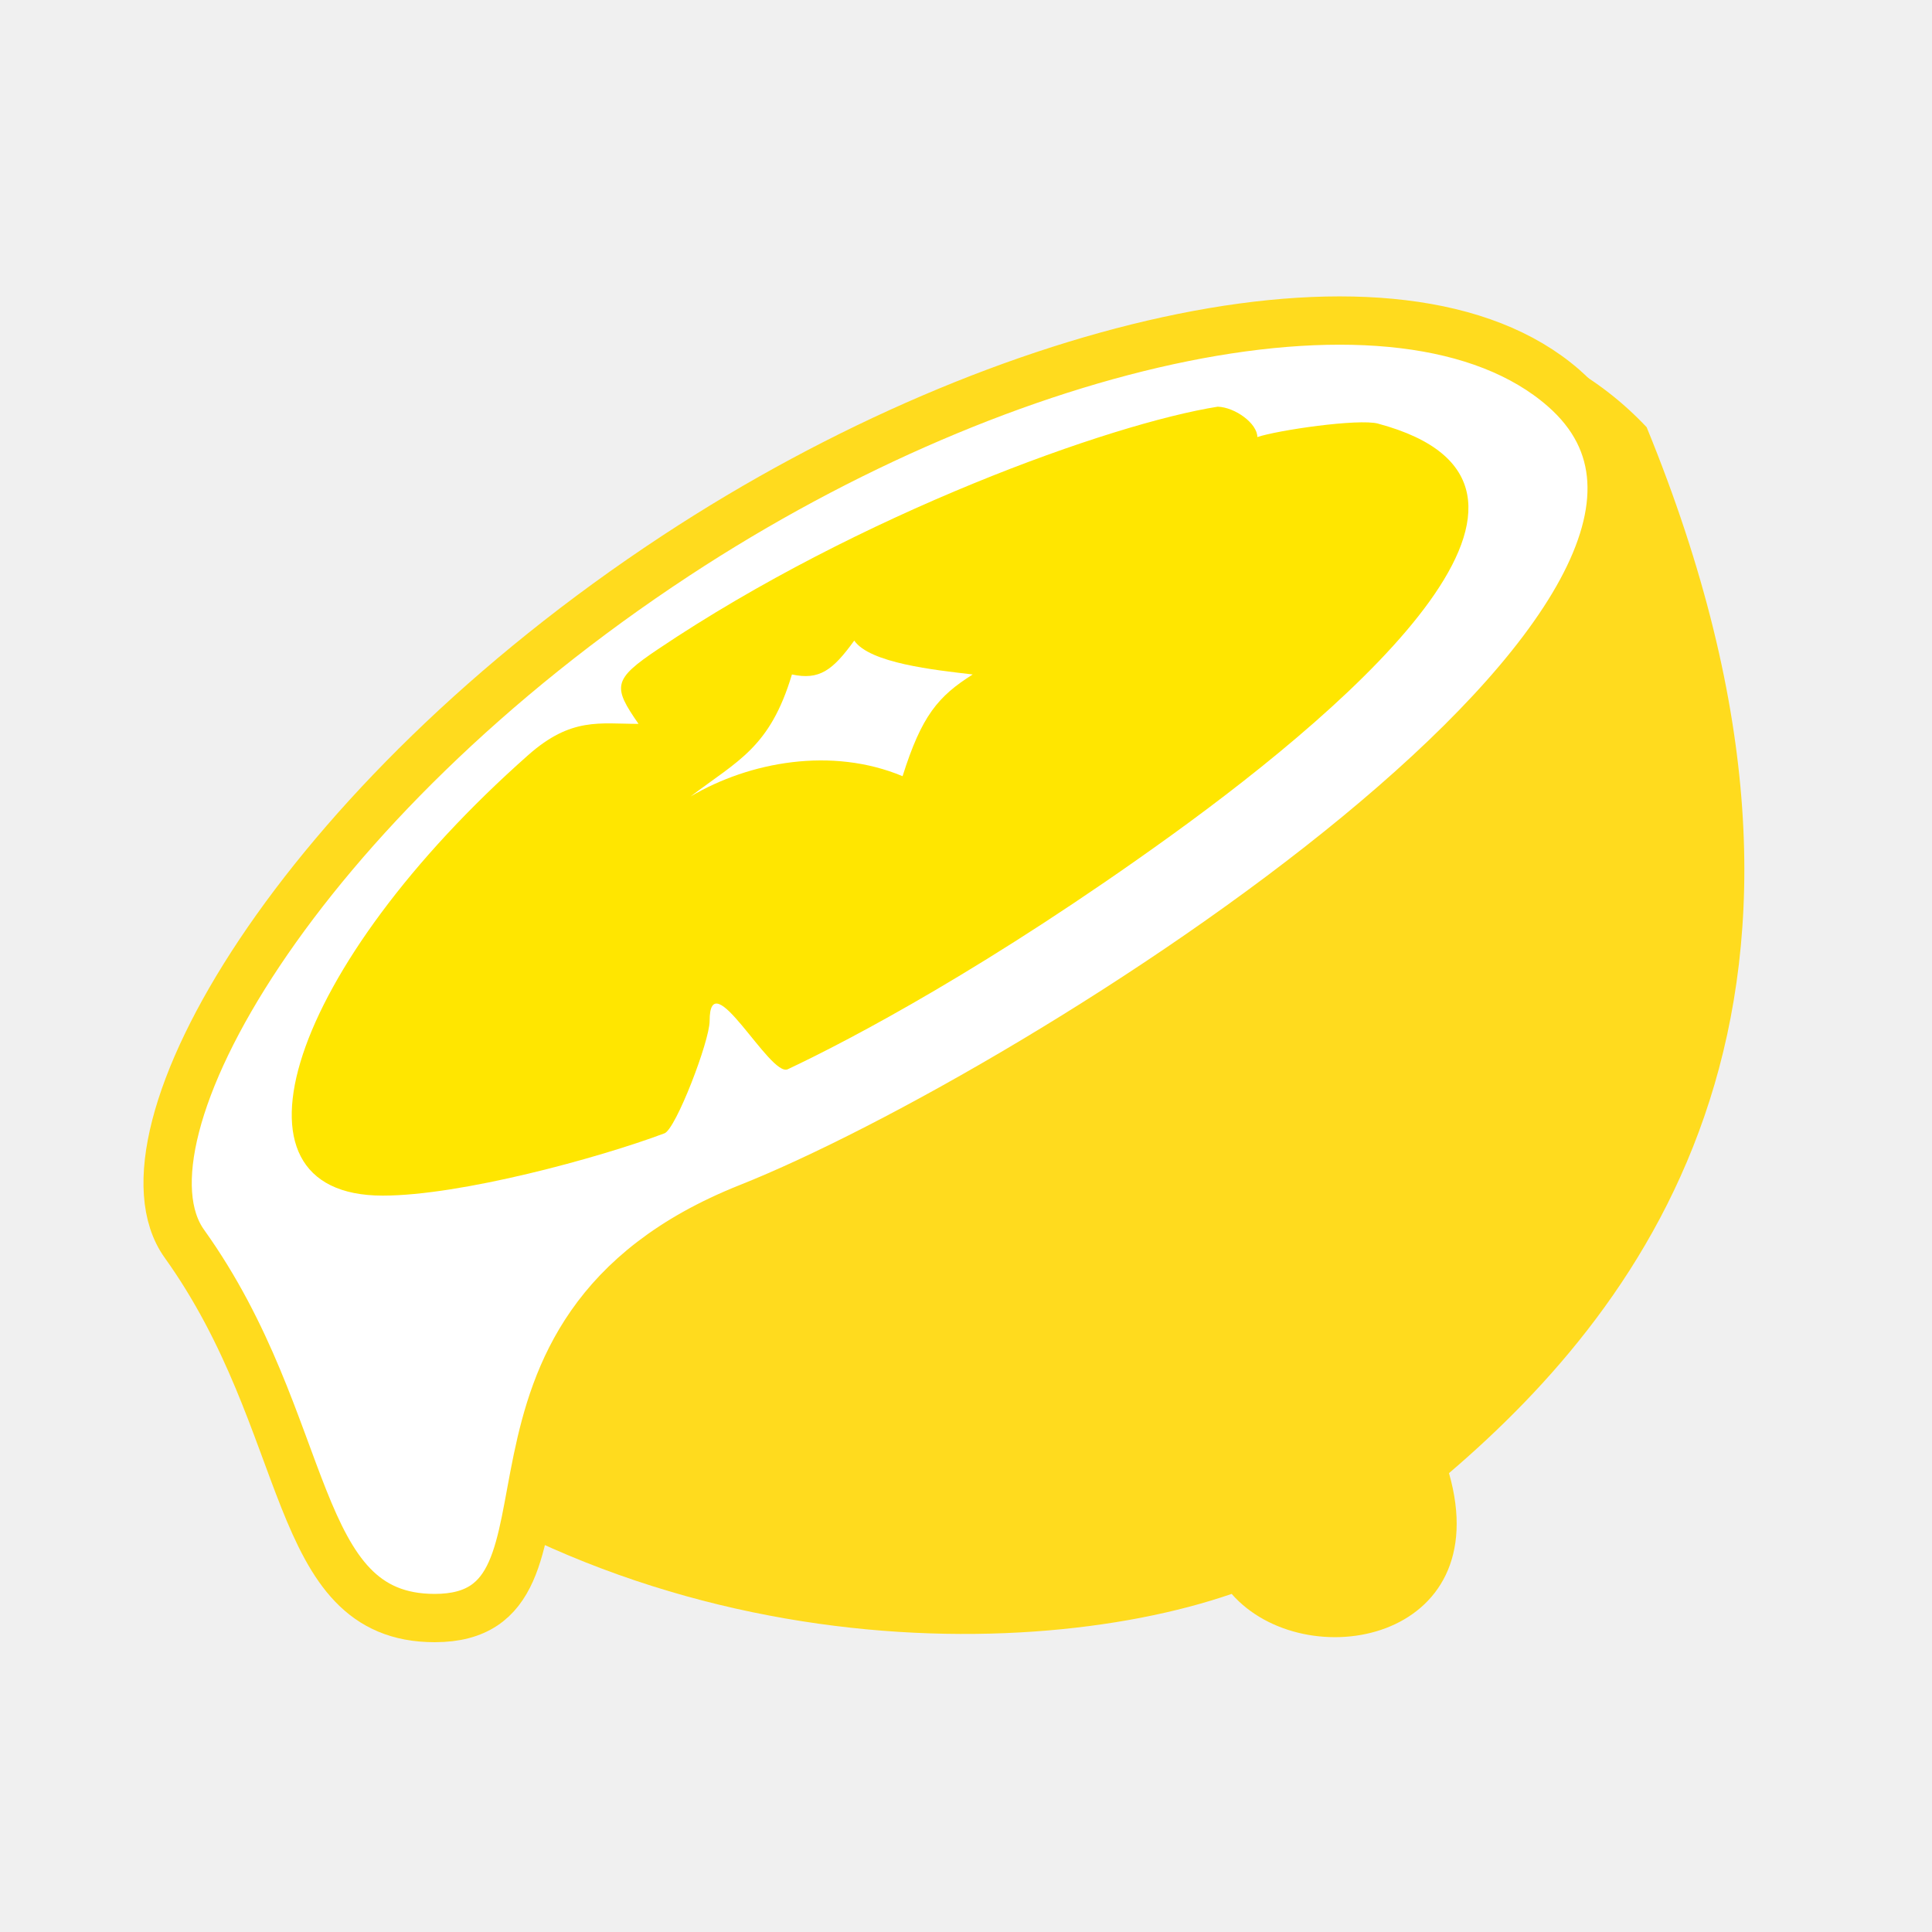
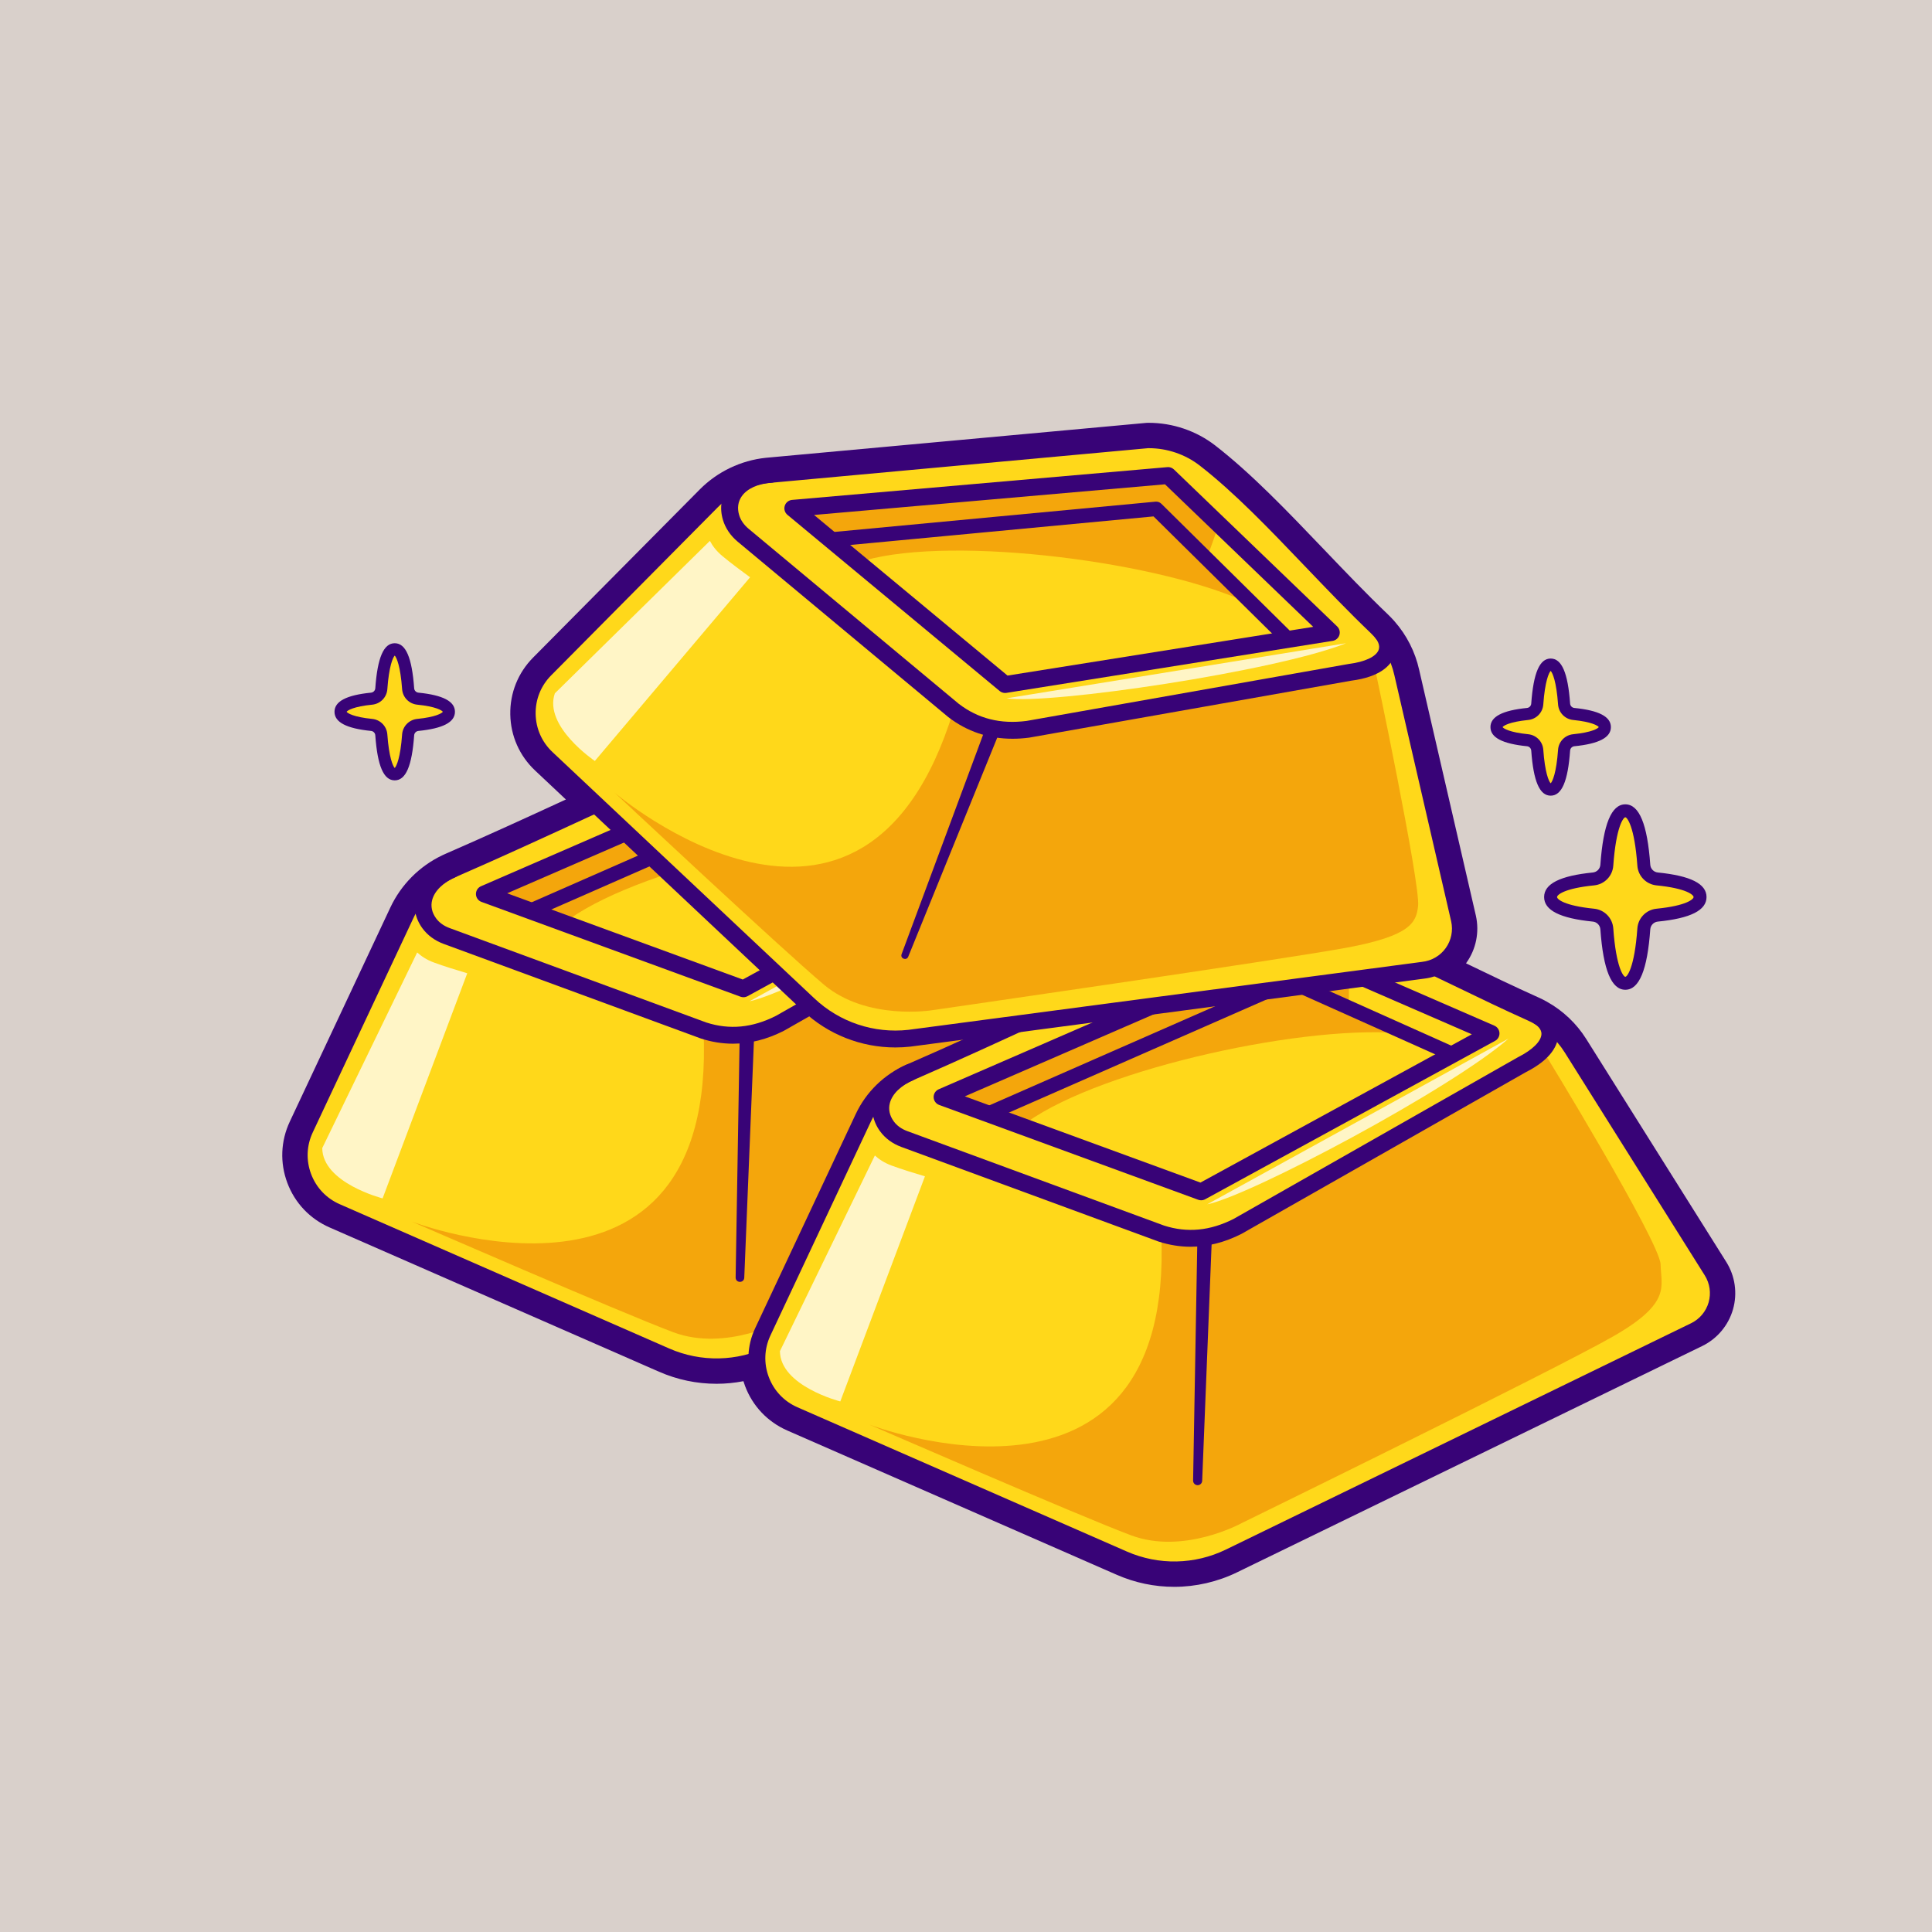
- <svg xmlns="http://www.w3.org/2000/svg" width="40" height="40" fill="none">
-   <path d="M34.092 8.845C38.929 20.652 34.092 27 30 30.5c1 3.5-2.986 4.222-4.5 2.5-4.457 1.537-13.512 1.487-20-5C2 24.5 4.73 16.714 14 11.5c8-4.5 16-7 20.092-2.655Z" fill="#FFDB1E" />
-   <path d="M14 11.5c6.848-4.497 15.025-6.38 18.368-3.47C37.5 12.5 21.5 22.612 15.5 25c-6.5 2.587-3 8.5-6.5 8.5-3 0-2.5-4-5.183-7.75C2.232 23.535 6.16 16.648 14 11.5Z" fill="#fff" stroke="#FFDB1E" />
-   <path d="M28.535 8.772c4.645 1.25-.365 5.695-4.303 8.536-3.732 2.692-6.606 4.21-7.923 4.83-.366.173-1.617-2.252-1.617-1 0 .417-.7 2.238-.934 2.326-1.365.512-4.223 1.29-5.835 1.29-3.491 0-1.923-4.754 3.014-9.122.892-.789 1.478-.645 2.283-.645-.537-.773-.534-.917.403-1.546C17.79 10.64 23 8.77 25.212 8.42c.366.014.82.35.82.629.41-.14 2.095-.388 2.503-.278Z" fill="#FFE600" />
-   <path d="M14.297 16.49c.985-.747 1.644-1.01 2.099-2.526.566.121.841-.08 1.29-.701.324.466 1.657.608 2.453.701-.715.451-1.057.852-1.452 2.106-1.464-.611-3.167-.302-4.39.42Z" fill="#fff" />
+ <svg xmlns="http://www.w3.org/2000/svg" version="1.1" id="Layer_1" x="0px" y="0px" viewBox="0 0 4000 4000" style="enable-background:new 0 0 4000 4000;" xml:space="preserve">
+   <g>
+     <g>
+       <rect style="fill:#D9D0CB;" width="4000" height="4000" />
+     </g>
+     <g>
+       <g>
+         <g>
+           <path style="fill:#FFD81A;" d="M696.375,2509.222l682.056,298.693c70.365,30.815,150.706,29.206,219.781-4.4l963.128-468.582      c46.366-22.558,62.9-80.366,35.473-124.029l-289.922-461.556c-20.054-31.927-49.125-57.246-83.536-72.652      c-152.958-68.483-300.979-150.8-440.081-196.629c-40.724-13.417-84.791-12.478-125.024,2.347      c-218.572,80.538-464.792,205.527-721.667,317.298c-42.543,18.511-76.917,51.901-96.64,93.896l-208.265,443.455      C600.976,2402.432,630.221,2480.252,696.375,2509.222z" />
+         </g>
+         <g style="opacity:0.75;">
+           <path style="fill:#FFFFFF;" d="M967.392,2015.068l-175.25,466.05c0,0-124.45-31.75-124.95-104.15l196.55-405.05      c8.1,7.55,19.4,15.3,35,21C918.642,2000.218,944.892,2008.418,967.392,2015.068z" />
+         </g>
+         <g>
+           <path style="fill:#F4A60C;" d="M1845.171,1666.089v-74.797l-122.28-53.159c0,0-714.179,310.204-712.601,309.519      c1.578-0.686,169.129,54.784,169.129,54.784c156.691-111.399,586.612-205.289,786.839-182.152L1845.171,1666.089z" />
+         </g>
+         <g>
+           <path style="fill:#F4A60C;" d="M2245.911,1753.673c0.744-0.788,243.839,398.432,244.583,443.804      c0.744,45.372,23.058,78.843-95.207,147.273c-118.265,68.43-772.066,388.264-772.066,388.264s-119.752,66.198-229.091,25.289      c-109.339-40.909-541.488-229.091-541.488-229.091s632.27,242.084,603.967-395.702c0,0,56.777,31.983,122.975,3.967      c66.198-28.017,94.821-52.745,94.821-52.745L2245.911,1753.673z" />
+         </g>
+         <g>
+           <path style="fill:#380377;" d="M1483.573,2847.469c-38.14,0-76.313-7.822-112.163-23.521l-682.056-298.696      c-36.358-15.918-64.067-45.146-78.032-82.3c-13.96-37.153-12.358-77.397,4.512-113.325l208.267-443.462      c21.543-45.874,59.014-82.275,105.498-102.5c93.272-40.586,185.63-83.14,274.946-124.297      c158.364-72.974,307.944-141.895,447.651-193.374c43.926-16.177,92.417-17.08,136.553-2.549      c93.574,30.83,189.092,76.992,290.225,125.864c49.404,23.877,100.493,48.564,151.528,71.416      c37.671,16.865,69.209,44.292,91.206,79.317L2611.63,2201.6c15.713,25.01,20.063,55.644,11.943,84.048      c-8.125,28.399-28.018,52.1-54.58,65.024l-963.125,468.579C1567.245,2838.04,1525.429,2847.469,1483.573,2847.469z       M1724.291,1488.152c-20.322,0-40.684,3.569-59.995,10.684c-138.413,51.001-287.383,119.644-445.103,192.319      c-89.482,41.23-182.012,83.867-275.63,124.6c-38.682,16.831-69.858,47.119-87.783,85.293l-208.267,443.457      c-12.822,27.305-14.038,57.896-3.428,86.133c10.615,28.237,31.675,50.454,59.312,62.554l0,0l682.056,298.696      c65.771,28.804,140.532,27.3,205.103-4.112l963.125-468.579c17.637-8.579,30.85-24.316,36.24-43.174      c5.396-18.857,2.505-39.199-7.93-55.81l-289.922-461.558c-18.306-29.141-44.536-51.958-75.869-65.986      c-51.499-23.057-102.822-47.861-152.456-71.846c-100.059-48.354-194.57-94.028-285.952-124.136      C1760.512,1490.994,1742.416,1488.152,1724.291,1488.152z" />
+         </g>
+         <g>
+           <path style="fill:#380377;" d="M1517.621,2160.862c-22.207,0-44.37-3.565-66.406-10.708c-0.215-0.069-0.43-0.142-0.645-0.22      L918.52,1954.222c-18.247-6.714-33.467-17.92-44.023-32.402c-14.976-20.557-19.736-44.712-13.413-68.008      c7.993-29.458,32.324-54.37,68.506-70.142c8.843-3.887,19.16,0.186,23.032,9.048c3.862,8.857-0.186,19.17-9.048,23.032      c-25.874,11.284-43.628,28.496-48.711,47.227c-3.54,13.037-0.801,26.26,7.92,38.232c6.465,8.872,16.089,15.845,27.822,20.161      l531.724,195.596c48.13,15.513,95.298,11.015,144.17-13.745l588.237-334.507c0.249-0.146,0.503-0.278,0.762-0.41      c29.771-15.044,47.832-32.896,48.315-47.749c0.356-10.859-9.751-18.472-15.806-22.046c-8.325-4.912-11.094-15.644-6.182-23.965      c4.922-8.33,15.664-11.084,23.965-6.182c21.665,12.783,33.696,32.222,33.008,53.33c-0.664,20.239-12.856,50.112-67.129,77.651      l-588.228,334.502c-0.239,0.137-0.478,0.263-0.723,0.39C1587.836,2151.975,1552.675,2160.862,1517.621,2160.862z" />
+         </g>
+         <g>
+           <path style="fill:#380377;" d="M1539.228,2064.661c-2.031,0-4.067-0.352-6.016-1.064l-536.338-196.294      c-6.719-2.461-11.265-8.765-11.475-15.918c-0.215-7.158,3.955-13.716,10.518-16.567l720-312.734      c4.463-1.934,9.507-1.929,13.95,0l416.528,181.079c6.128,2.666,10.205,8.589,10.503,15.264      c0.303,6.675-3.223,12.939-9.087,16.143l-600.19,327.949C1545.019,2063.938,1542.128,2064.661,1539.228,2064.661z       M1050.014,1849.48l487.783,178.521l561.846-306.997l-376.758-163.789L1050.014,1849.48z" />
+         </g>
+         <g>
+           <path style="fill:#380377;" d="M1098.051,1900.672c-5.772,0-11.275-3.35-13.745-8.975c-3.33-7.588,0.122-16.436,7.705-19.766      l624.849-274.307c3.877-1.699,8.291-1.689,12.158,0.044l335.054,149.956c7.563,3.384,10.947,12.256,7.563,19.819      c-3.384,7.559-12.231,10.947-19.819,7.563l-328.984-147.241l-618.76,271.636      C1102.109,1900.262,1100.063,1900.672,1098.051,1900.672z" />
+         </g>
+         <g>
+           <path style="fill:#380377;" d="M1561.474,2141.609l-20.562,503.892c-0.664,11.401-17.748,11.328-17.861-0.513      c0,0,8.432-504.238,8.432-504.238C1532.407,2120.839,1561.609,2121.425,1561.474,2141.609L1561.474,2141.609z" />
+         </g>
+         <g style="opacity:0.75;">
+           <path style="fill:#FFFFFF;" d="M1551.817,2073.014c88.848-17.564,506.125-239.504,623.802-343.141L1551.817,2073.014z" />
+         </g>
+       </g>
+       <g>
+         <g>
+           <path style="fill:#FFD81A;" d="M1643.971,2929.618l682.056,298.694c70.365,30.815,150.706,29.206,219.781-4.4l963.127-468.582      c46.366-22.558,62.9-80.366,35.473-124.029l-289.922-461.556c-20.054-31.927-49.125-57.246-83.536-72.652      c-152.958-68.483-300.979-150.8-440.081-196.63c-40.724-13.417-84.791-12.478-125.024,2.347      c-218.572,80.538-464.792,205.527-721.667,317.297c-42.543,18.511-76.917,51.902-96.64,93.896l-208.265,443.455      C1548.573,2822.828,1577.818,2900.648,1643.971,2929.618z" />
+         </g>
+         <g style="opacity:0.75;">
+           <path style="fill:#FFFFFF;" d="M1914.988,2435.464l-175.25,466.05c0,0-124.45-31.75-124.95-104.15l196.55-405.05      c8.1,7.55,19.4,15.3,35,21C1866.238,2420.614,1892.488,2428.814,1914.988,2435.464z" />
+         </g>
+         <g>
+           <path style="fill:#F4A60C;" d="M2792.768,2086.485v-74.797l-122.28-53.159c0,0-714.179,310.205-712.601,309.519      c1.578-0.685,169.129,54.784,169.129,54.784c156.691-111.399,586.612-205.289,786.839-182.152L2792.768,2086.485z" />
+         </g>
+         <g>
+           <path style="fill:#F4A60C;" d="M3193.508,2174.069c0.744-0.789,243.84,398.432,244.583,443.804      c0.744,45.372,23.058,78.843-95.207,147.273c-118.264,68.43-772.066,388.264-772.066,388.264s-119.752,66.198-229.091,25.289      c-109.339-40.909-541.488-229.091-541.488-229.091s632.27,242.084,603.967-395.702c0,0,56.777,31.983,122.975,3.967      c66.198-28.016,94.821-52.745,94.821-52.745L3193.508,2174.069z" />
+         </g>
+         <g>
+           <path style="fill:#380377;" d="M2431.171,3267.864c-38.145,0.005-76.313-7.822-112.163-23.521l-682.061-298.696      c-36.353-15.923-64.063-45.146-78.027-82.3c-13.96-37.153-12.358-77.397,4.512-113.325l208.267-443.462      c21.543-45.874,59.014-82.275,105.498-102.5c93.271-40.586,185.63-83.139,274.946-124.297      c158.364-72.974,307.944-141.894,447.651-193.374c43.926-16.177,92.417-17.085,136.553-2.549      c93.574,30.83,189.092,76.992,290.225,125.864c49.404,23.877,100.493,48.564,151.528,71.416      c37.666,16.86,69.204,44.287,91.206,79.316l289.922,461.558c15.713,25.01,20.063,55.644,11.943,84.048      c-8.125,28.399-28.018,52.1-54.58,65.024l-963.125,468.584C2514.843,3258.44,2473.022,3267.864,2431.171,3267.864z       M2671.889,1908.548c-20.322,0-40.684,3.569-59.995,10.684c-138.413,51.001-287.383,119.644-445.103,192.319      c-89.482,41.23-182.012,83.867-275.63,124.6c-38.682,16.831-69.858,47.119-87.783,85.293L1595.112,2764.9      c-12.822,27.304-14.043,57.896-3.428,86.133c10.61,28.237,31.675,50.454,59.307,62.554l682.061,298.696      c65.767,28.799,140.522,27.305,205.103-4.107l963.125-468.584c17.637-8.579,30.85-24.316,36.24-43.174      c5.396-18.857,2.505-39.199-7.93-55.81l-289.922-461.558c-18.306-29.146-44.541-51.963-75.869-65.986      c-51.499-23.056-102.822-47.861-152.456-71.846c-100.059-48.354-194.57-94.028-285.952-124.136      C2708.11,1911.39,2690.014,1908.548,2671.889,1908.548z" />
+         </g>
+         <g>
+           <path style="fill:#380377;" d="M2465.214,2581.258c-22.207,0-44.365-3.565-66.401-10.708c-0.215-0.069-0.43-0.142-0.645-0.22      l-532.051-195.713c-18.242-6.709-33.467-17.915-44.028-32.407c-14.971-20.552-19.731-44.702-13.408-67.998      c7.993-29.463,32.324-54.37,68.506-70.147c8.857-3.886,19.17,0.181,23.032,9.048c3.862,8.858-0.186,19.17-9.048,23.032      c-25.874,11.284-43.628,28.496-48.716,47.231c-3.535,13.037-0.796,26.255,7.925,38.228c6.47,8.877,16.089,15.85,27.817,20.161      l531.724,195.596c48.135,15.508,95.298,11.016,144.175-13.75l588.237-334.507c0.249-0.142,0.503-0.274,0.762-0.405      c29.771-15.044,47.832-32.896,48.315-47.749c0.356-10.859-9.751-18.472-15.806-22.046c-8.325-4.912-11.094-15.645-6.182-23.965      c4.922-8.33,15.664-11.079,23.965-6.181c21.665,12.783,33.696,32.222,33.008,53.33c-0.664,20.239-12.856,50.117-67.129,77.656      l-588.232,334.502c-0.239,0.132-0.479,0.259-0.723,0.385C2535.429,2572.366,2500.273,2581.253,2465.214,2581.258z" />
+         </g>
+         <g>
+           <path style="fill:#380377;" d="M2486.825,2485.056c-2.031,0-4.067-0.352-6.016-1.064l-536.338-196.294      c-6.719-2.461-11.265-8.764-11.475-15.918c-0.215-7.158,3.955-13.716,10.518-16.567l720-312.734      c4.463-1.929,9.507-1.929,13.95,0l416.528,181.079c6.128,2.666,10.205,8.589,10.503,15.263      c0.303,6.675-3.223,12.939-9.087,16.143l-600.19,327.949C2492.616,2484.334,2489.726,2485.056,2486.825,2485.056z       M1997.612,2269.876l487.783,178.521l561.846-306.997l-376.758-163.789L1997.612,2269.876z" />
+         </g>
+         <g>
+           <path style="fill:#380377;" d="M2045.649,2321.067c-5.771,0-11.274-3.35-13.745-8.975c-3.33-7.588,0.122-16.436,7.705-19.766      l624.849-274.307c3.877-1.704,8.291-1.689,12.158,0.044l335.049,149.956c7.563,3.384,10.947,12.256,7.563,19.819      c-3.379,7.564-12.241,10.952-19.819,7.564l-328.979-147.241l-618.76,271.635      C2049.706,2320.657,2047.66,2321.067,2045.649,2321.067z" />
+         </g>
+         <g>
+           <path style="fill:#380377;" d="M2509.067,2562.005l-20.093,503.906c-0.21,5.186-4.58,9.224-9.766,9.019      c-5.112-0.205-9.111-4.468-9.023-9.556l8.896-504.228C2480.018,2541.255,2509.189,2541.835,2509.067,2562.005L2509.067,2562.005      z" />
+         </g>
+         <g style="opacity:0.75;">
+           <path style="fill:#FFFFFF;" d="M2499.413,2493.41c88.848-17.564,506.125-239.504,623.802-343.14L2499.413,2493.41z" />
+         </g>
+       </g>
+       <g>
+         <g>
+           <path style="fill:#FFD81A;" d="M1131.897,1569.846l542.374,510.146c55.954,52.629,132.182,78.06,208.527,69.567      l1063.775-140.787c51.247-5.701,86.21-54.615,75.016-104.948l-117.605-509.694c-8.185-36.804-27.08-70.406-54.331-96.461      c-121.131-115.816-239.224-257.702-354.898-347.53c-33.865-26.299-75.695-40.193-118.57-39.72      c-232.923,2.568-500.549,52.43-780.032,71.574c-46.287,3.171-89.869,23.098-122.534,56.046l-344.932,347.921      C1077.84,1437.245,1079.291,1520.366,1131.897,1569.846z" />
+         </g>
+         <g style="opacity:0.75;">
+           <path style="fill:#FFFFFF;" d="M1552.95,1195.208l-321.407,380.28c0,0-106.593-71.65-82.782-140.024l321.014-315.669      c5.099,9.829,13.145,20.92,25.93,31.522C1512.004,1164.868,1533.983,1181.397,1552.95,1195.208z" />
+         </g>
+         <g>
+           <path style="fill:#F4A60C;" d="M2496.931,1160.838l25.086-70.465L2418.396,984.59c0,0-770.599,67.403-768.882,67.287      c1.717-0.116,140.96,108.335,140.96,108.335c184.977-52.395,621.487,3.343,802.357,92.294L2496.931,1160.838z" />
+         </g>
+         <g>
+           <path style="fill:#F4A60C;" d="M2845.086,1377.752c0.966-0.493,95.853,452.694,90.949,497.807      c-3.719,34.215-14.824,61.967-149.189,86.769c-134.365,24.802-856.842,129.201-856.842,129.201s-135.018,22.201-224.304-53.01      s-433.291-397.43-433.291-397.43s514.458,440.118,701.699-170.221c0,0,42.762,49.173,114.522,44.981      c71.76-4.192,107.019-17.889,107.019-17.889L2845.086,1377.752z" />
+         </g>
+         <g>
+           <path style="fill:#380377;" d="M1853.803,2168.646c-71.006,0-139.36-26.841-191.518-75.904l-542.378-510.146      c-28.911-27.197-45.215-64.028-45.908-103.711c-0.688-39.683,14.316-77.061,42.261-105.244l344.932-347.92      c35.679-35.991,83.184-57.72,133.765-61.191l779.634-71.538c1.221-0.112,2.451-0.083,3.687-0.083      c46.011,0,91.104,15.371,127.212,43.408c73.745,57.271,146.299,133.14,223.11,213.467      c43.486,45.479,88.457,92.505,133.149,135.234c29.829,28.52,50.342,64.937,59.321,105.313l117.568,509.556      c6.445,28.97,0.273,59.292-16.904,83.325c-17.173,24.028-43.867,39.688-73.228,42.954l-1063.413,140.742      C1874.643,2168.069,1864.189,2168.646,1853.803,2168.646z M1143.891,1557.098l542.368,510.146      c52.309,49.194,123.257,72.861,194.604,64.922l1063.413-140.742c19.854-2.212,37.578-12.607,48.984-28.564      c11.401-15.957,15.503-36.089,11.24-55.239l-117.568-509.556c-7.5-33.731-24.565-64.028-49.375-87.744      c-45.259-43.276-90.503-90.591-134.258-136.348c-75.894-79.365-147.573-154.326-219.277-210.01      c-29.99-23.291-67.476-36.055-105.742-36.055c-0.405,0-0.811,0-1.216,0l-779.316,71.509      c-42.485,2.92-82.017,21.001-111.704,50.942l-344.932,347.92c-21.235,21.426-32.642,49.834-32.119,79.995      C1109.521,1508.435,1121.913,1536.429,1143.891,1557.098z" />
+         </g>
+         <g>
+           <path style="fill:#380377;" d="M2096.415,1529.5c-49.639,0-94.243-14.99-132.969-44.756c-0.181-0.142-0.361-0.283-0.537-0.43      l-435.596-362.817c-14.937-12.451-25.523-28.11-30.606-45.293c-7.212-24.39-3.599-48.735,10.176-68.569      c17.407-25.068,48.682-40.376,88.057-43.101c9.663-0.688,18.003,6.602,18.667,16.245c0.669,9.644-6.606,18.003-16.245,18.667      c-28.159,1.953-50.664,12.217-61.733,28.154c-7.705,11.099-9.561,24.468-5.356,38.677c3.115,10.527,9.839,20.322,19.443,28.33      l435.327,362.593c40.156,30.752,86.094,42.334,140.435,35.4l666.357-117.842c0.283-0.049,0.566-0.093,0.85-0.132      c33.091-4.185,56.094-14.941,61.533-28.774c3.979-10.112-2.988-20.679-7.495-26.079c-6.196-7.422-5.2-18.457,2.217-24.648      c7.432-6.196,18.462-5.2,24.648,2.217c16.123,19.312,20.933,41.66,13.203,61.318c-7.407,18.843-28.916,42.896-89.282,50.635      l-666.348,117.842c-0.269,0.049-0.537,0.088-0.806,0.122C2118.803,1528.753,2107.48,1529.5,2096.415,1529.5z" />
+         </g>
+         <g>
+           <path style="fill:#380377;" d="M2080.903,1434.729c-4.053,0-8.013-1.411-11.177-4.033l-439.438-364.805      c-5.459-4.536-7.642-11.914-5.527-18.687c2.119-6.772,8.115-11.597,15.181-12.212l776.934-67.837      c5.054-0.493,10.02,1.323,13.652,4.819l337.925,324.985c4.785,4.6,6.558,11.514,4.57,17.852      c-1.987,6.333-7.388,10.996-13.945,12.041l-675.42,107.656C2082.739,1434.656,2081.821,1434.729,2080.903,1434.729z       M1685.4,1066.155l400.581,332.544l632.876-100.874l-306.86-295.112L1685.4,1066.155z" />
+         </g>
+         <g>
+           <path style="fill:#380377;" d="M2665.439,1336.912c-3.809,0-7.617-1.44-10.542-4.331l-266.621-263.413l-667.437,62.886      c-8.213,0.884-15.566-5.273-16.338-13.525c-0.781-8.247,5.278-15.562,13.525-16.338l674.404-63.545      c4.404-0.435,8.789,1.147,11.948,4.263l271.602,268.335c5.894,5.82,5.952,15.317,0.127,21.211      C2673.173,1335.423,2669.306,1336.912,2665.439,1336.912z" />
+         </g>
+         <g>
+           <path style="fill:#380377;" d="M2070.18,1513.67l-189.844,467.236c-3.573,8.563-16.925,3.831-13.701-5.328      c0,0,175.581-472.778,175.581-472.778C2049.739,1484.275,2077.154,1494.659,2070.18,1513.67L2070.18,1513.67z" />
+         </g>
+         <g style="opacity:0.75;">
+           <path style="fill:#FFFFFF;" d="M2084.091,1445.807c89.593,13.251,557.137-55.884,702.756-114.051L2084.091,1445.807z" />
+         </g>
+       </g>
+       <g>
+         <path style="fill:#380377;" d="M2431.166,3285.364c-41.216,0-81.313-8.408-119.185-24.99l-682.056-298.696     c-40.713-17.832-71.748-50.571-87.388-92.177c-1.216-3.233-2.334-6.538-3.35-9.893c-18.486,3.56-37.124,5.361-55.615,5.361     c-41.221,0-81.318-8.408-119.184-24.995l-682.056-298.691c-40.713-17.832-71.753-50.566-87.393-92.173     c-15.635-41.611-13.843-86.689,5.054-126.924l208.267-443.457c22.08-47.012,60.073-85.264,106.987-107.71     c2.217-1.079,4.595-2.178,7.021-3.237c84.902-36.948,168.335-75.2,249.365-112.515l-63.716-59.927     c-32.378-30.459-50.64-71.709-51.416-116.147c-0.776-44.443,16.03-86.304,47.329-117.876l344.932-347.92     c36.563-36.875,85.171-60.166,136.865-65.586c2.529-0.283,5.229-0.532,7.969-0.728l779.385-71.519     c0.913-0.088,1.865-0.137,2.827-0.146l2.451-0.015c49.863,0,98.857,16.724,137.959,47.09     c74.771,58.062,147.754,134.39,225.024,215.195c43.33,45.317,88.135,92.173,132.598,134.678     c4.063,3.882,8.105,8.086,12.349,12.837c0.415,0.435,0.811,0.889,1.157,1.333l0.215,0.268     c24.902,28.399,42.388,62.876,50.586,99.727l117.539,509.419c7.544,33.901,0.347,69.365-19.717,97.437     c-0.254,0.352-0.508,0.703-0.762,1.055c48.965,23.657,99.59,48.115,150.049,70.708c5.083,2.275,10.273,4.863,15.84,7.9     c0.308,0.146,0.605,0.302,0.874,0.454c0.171,0.097,0.337,0.195,0.503,0.293l0.62,0.391c32.959,18.403,60.972,45,81.03,76.938     l289.922,461.558c18.35,29.214,23.433,64.995,13.95,98.164c-9.492,33.179-32.725,60.859-63.75,75.957l-963.13,468.579     C2520.8,3274.998,2475.864,3285.364,2431.166,3285.364z M1552.079,2821.311c3.306,0,6.572,0.938,9.409,2.744     c4.067,2.593,6.885,6.758,7.783,11.499c1.421,7.49,3.447,14.766,6.03,21.631c12.29,32.695,36.675,58.418,68.667,72.432     l682.056,298.696c33.413,14.634,68.789,22.051,105.142,22.051c39.424,0,79.063-9.15,114.639-26.455l963.13-468.579     c22.1-10.752,38.652-30.474,45.41-54.106c6.758-23.628,3.135-49.116-9.937-69.927l-289.922-461.558     c-17.012-27.09-40.801-49.629-68.794-65.18c-0.171-0.098-0.337-0.191-0.503-0.293c-0.068-0.039-0.229-0.142-0.4-0.244     c-0.073-0.044-0.146-0.083-0.22-0.122c-4.736-2.593-9.243-4.849-13.608-6.802c-50.962-22.817-101.855-47.407-151.074-71.186     l-20.864-10.078c-5.254-2.539-8.896-7.524-9.717-13.301s1.289-11.577,5.625-15.479c4.722-4.238,8.945-8.955,12.563-14.014     c14.292-20,19.419-45.278,14.063-69.355l-117.544-509.419c-6.982-31.387-21.846-60.62-43.013-84.668     c-0.122-0.137-0.239-0.278-0.356-0.415c-0.054-0.063-0.161-0.205-0.278-0.347c-0.039-0.044-0.078-0.093-0.122-0.137     c-3.682-4.131-7.148-7.744-10.586-11.03c-45.029-43.052-90.112-90.195-133.706-135.791     c-76.353-79.849-148.472-155.264-221.196-211.738c-32.993-25.625-74.365-39.736-116.494-39.736l-2.041,0.015l-779.663,71.543     c-0.185,0.015-0.371,0.029-0.552,0.044c-2.227,0.156-4.419,0.357-6.582,0.601c-43.838,4.595-84.912,24.277-115.806,55.43     l-344.932,347.92c-24.59,24.81-37.803,57.705-37.192,92.622c0.61,34.922,14.961,67.334,40.41,91.265l82.617,77.71     c4.238,3.989,6.216,9.819,5.278,15.562c-0.933,5.747-4.663,10.645-9.946,13.081c-88.55,40.801-180.117,82.988-273.271,123.516     c-2.275,1.006-4.214,1.899-6.113,2.827c-39.761,19.023-71.87,51.348-90.527,91.074l-208.267,443.452     c-14.844,31.616-16.255,67.036-3.97,99.732c12.29,32.695,36.68,58.418,68.672,72.427l682.056,298.691     c33.408,14.634,68.784,22.056,105.142,22.056c21.343,0,42.949-2.734,64.204-8.12     C1549.198,2821.487,1550.644,2821.311,1552.079,2821.311z" />
+       </g>
+       <g>
+         <g>
+           <g>
+             <path style="fill:#FFD81A;" d="M3519.779,1857.239c0-20.027-36.313-32.264-88.783-37.494       c-14.883-1.484-26.587-13.506-27.652-28.424c-4.706-65.972-17.161-112.621-38.291-112.621s-33.584,46.649-38.291,112.621       c-1.064,14.919-12.769,26.941-27.652,28.424c-52.469,5.23-88.783,17.467-88.783,37.494c0,20.027,36.313,32.264,88.783,37.494       c14.883,1.484,26.587,13.506,27.652,28.424c4.706,65.972,17.161,112.621,38.291,112.621s33.584-46.649,38.291-112.621       c1.064-14.919,12.769-26.941,27.652-28.424C3483.465,1889.503,3519.779,1877.267,3519.779,1857.239z" />
+           </g>
+           <g>
+             <path style="fill:#380377;" d="M3365.053,2049.183c-28.76,0-45.659-40.908-51.66-125.073       c-0.605-8.447-7.168-15.195-15.61-16.035c-67.866-6.768-100.854-23.394-100.854-50.835s32.988-44.067,100.854-50.835       c8.442-0.84,15.005-7.588,15.61-16.035c6.001-84.165,22.9-125.073,51.66-125.073s45.659,40.908,51.66,125.073       c0.605,8.447,7.168,15.195,15.61,16.035c67.871,6.763,100.859,23.394,100.859,50.835s-32.988,44.072-100.859,50.835       c-8.442,0.84-15.005,7.588-15.61,16.035C3410.712,2008.274,3393.813,2049.183,3365.053,2049.183z M3365.053,1692.102       c-3.525,0-19.043,17.827-24.922,100.171c-1.533,21.509-18.228,38.667-39.692,40.81c-62.612,6.24-76.704,19.873-76.704,24.155       c0,4.282,14.092,17.915,76.704,24.155c21.465,2.143,38.159,19.302,39.692,40.811c5.879,82.344,21.396,100.171,24.922,100.171       s19.043-17.827,24.922-100.171c1.533-21.509,18.228-38.667,39.692-40.811c62.612-6.24,76.709-19.873,76.709-24.155       c0-4.282-14.097-17.915-76.709-24.155c-21.465-2.143-38.159-19.302-39.692-40.81       C3384.096,1709.929,3368.578,1692.102,3365.053,1692.102z" />
+           </g>
+         </g>
+         <g>
+           <g>
+             <path style="fill:#FFD81A;" d="M3322.695,1505.386c0-14.521-26.329-23.393-64.373-27.186       c-10.791-1.076-19.278-9.792-20.049-20.609c-3.412-47.834-12.443-81.657-27.763-81.657c-15.321,0-24.351,33.823-27.763,81.657       c-0.772,10.817-9.258,19.534-20.049,20.609c-38.043,3.792-64.373,12.665-64.373,27.186c0,14.521,26.33,23.393,64.373,27.186       c10.791,1.076,19.278,9.792,20.049,20.609c3.412,47.834,12.442,81.657,27.763,81.657c15.32,0,24.351-33.824,27.763-81.657       c0.771-10.817,9.258-19.534,20.049-20.609C3296.365,1528.779,3322.695,1519.907,3322.695,1505.386z" />
+           </g>
+           <g>
+             <path style="fill:#380377;" d="M3210.512,1647.337c-22.905,0-35.693-29.634-40.234-93.267       c-0.337-4.775-4.048-8.584-8.818-9.063c-50.894-5.073-75.635-18.037-75.635-39.624c0-21.587,24.741-34.546,75.635-39.619       c4.771-0.479,8.481-4.287,8.818-9.063c4.541-63.633,17.329-93.267,40.234-93.267c22.91,0,35.693,29.634,40.229,93.267       c0.337,4.775,4.048,8.584,8.818,9.063c50.894,5.073,75.635,18.032,75.635,39.619c0,21.587-24.741,34.551-75.635,39.624       c-4.771,0.479-8.481,4.287-8.818,9.063C3246.205,1617.703,3233.422,1647.337,3210.512,1647.337z M3110.922,1505.384       c1.797,2.905,14.434,10.903,53.018,14.751c16.914,1.68,30.068,15.205,31.279,32.158c3.413,47.847,11.475,65.464,15.293,69.478       c3.813-4.014,11.88-21.631,15.288-69.478c1.211-16.953,14.365-30.479,31.279-32.158c38.584-3.848,51.221-11.846,53.018-14.751       c-1.802-2.905-14.438-10.898-53.018-14.746c-16.914-1.68-30.068-15.205-31.279-32.158       c-3.408-47.847-11.475-65.464-15.288-69.478c-3.818,4.014-11.88,21.631-15.293,69.478       c-1.211,16.953-14.365,30.479-31.279,32.158C3125.361,1494.485,3112.724,1502.478,3110.922,1505.384z M3310.243,1505.667h0.054       H3310.243z" />
+           </g>
+         </g>
+       </g>
+       <g>
+         <g>
+           <path style="fill:#FFD81A;" d="M929.424,1473.69c0-14.521-26.329-23.393-64.373-27.186      c-10.791-1.076-19.278-9.792-20.049-20.609c-3.412-47.834-12.442-81.657-27.763-81.657s-24.351,33.823-27.763,81.657      c-0.772,10.817-9.258,19.534-20.049,20.609c-38.044,3.792-64.373,12.665-64.373,27.186s26.329,23.393,64.373,27.186      c10.791,1.076,19.278,9.792,20.049,20.609c3.412,47.834,12.442,81.657,27.763,81.657s24.351-33.824,27.763-81.657      c0.772-10.817,9.258-19.534,20.049-20.609C903.095,1497.084,929.424,1488.211,929.424,1473.69z" />
+         </g>
+         <g>
+           <path style="fill:#380377;" d="M817.24,1615.642c-22.905,0-35.693-29.634-40.234-93.267c-0.337-4.776-4.048-8.584-8.818-9.063      c-50.894-5.073-75.635-18.037-75.635-39.624c0-21.592,24.741-34.551,75.635-39.619c4.77-0.479,8.481-4.292,8.818-9.063      c4.541-63.633,17.324-93.271,40.234-93.271c22.91,0,35.693,29.639,40.234,93.271c0.337,4.771,4.048,8.584,8.823,9.063      c50.884,5.068,75.625,18.027,75.625,39.619c0,21.587-24.736,34.551-75.63,39.624c-4.77,0.479-8.481,4.287-8.818,9.063      C852.934,1586.009,840.146,1615.642,817.24,1615.642z M717.651,1473.689c1.792,2.905,14.429,10.903,53.017,14.751      c16.914,1.68,30.068,15.205,31.279,32.158c3.413,47.847,11.475,65.464,15.293,69.478c3.814-4.014,11.88-21.631,15.293-69.478      c1.211-16.953,14.365-30.479,31.279-32.158c38.589-3.848,51.221-11.846,53.013-14.751c-1.792-2.905-14.429-10.903-53.013-14.746      c-16.914-1.689-30.068-15.215-31.279-32.158c-3.413-47.847-11.479-65.469-15.293-69.482      c-3.818,4.014-11.88,21.631-15.293,69.482c-1.211,16.943-14.365,30.469-31.274,32.158      C732.079,1462.786,719.443,1470.784,717.651,1473.689z M916.972,1473.968h0.049H916.972z" />
+         </g>
+       </g>
+     </g>
+   </g>
</svg>
